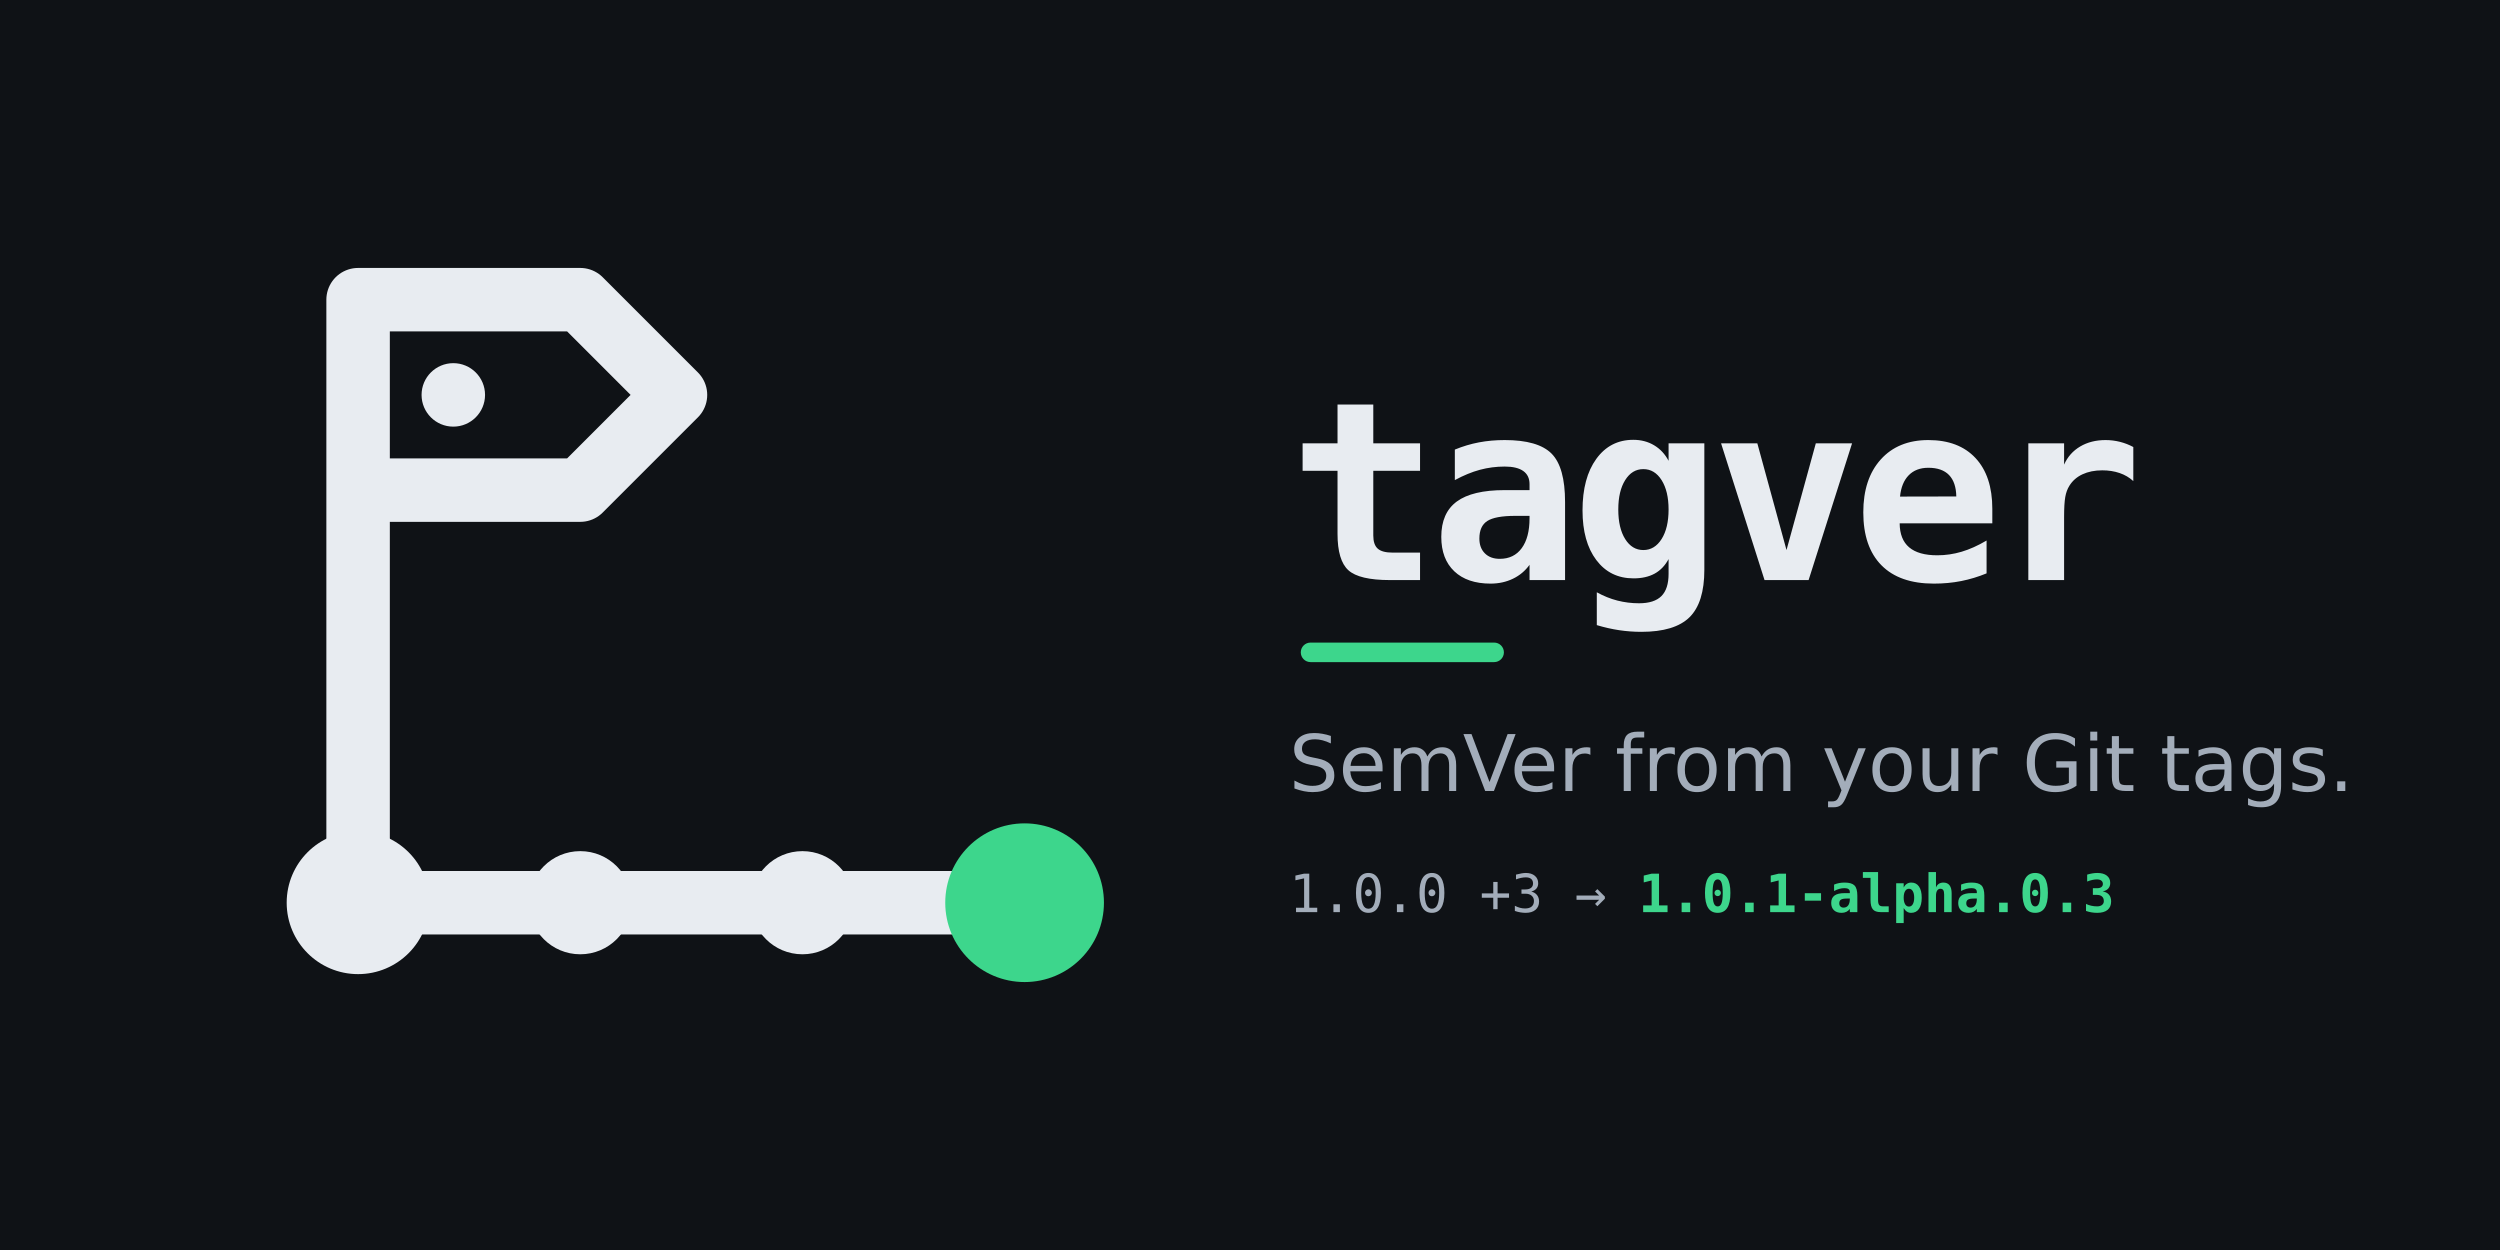
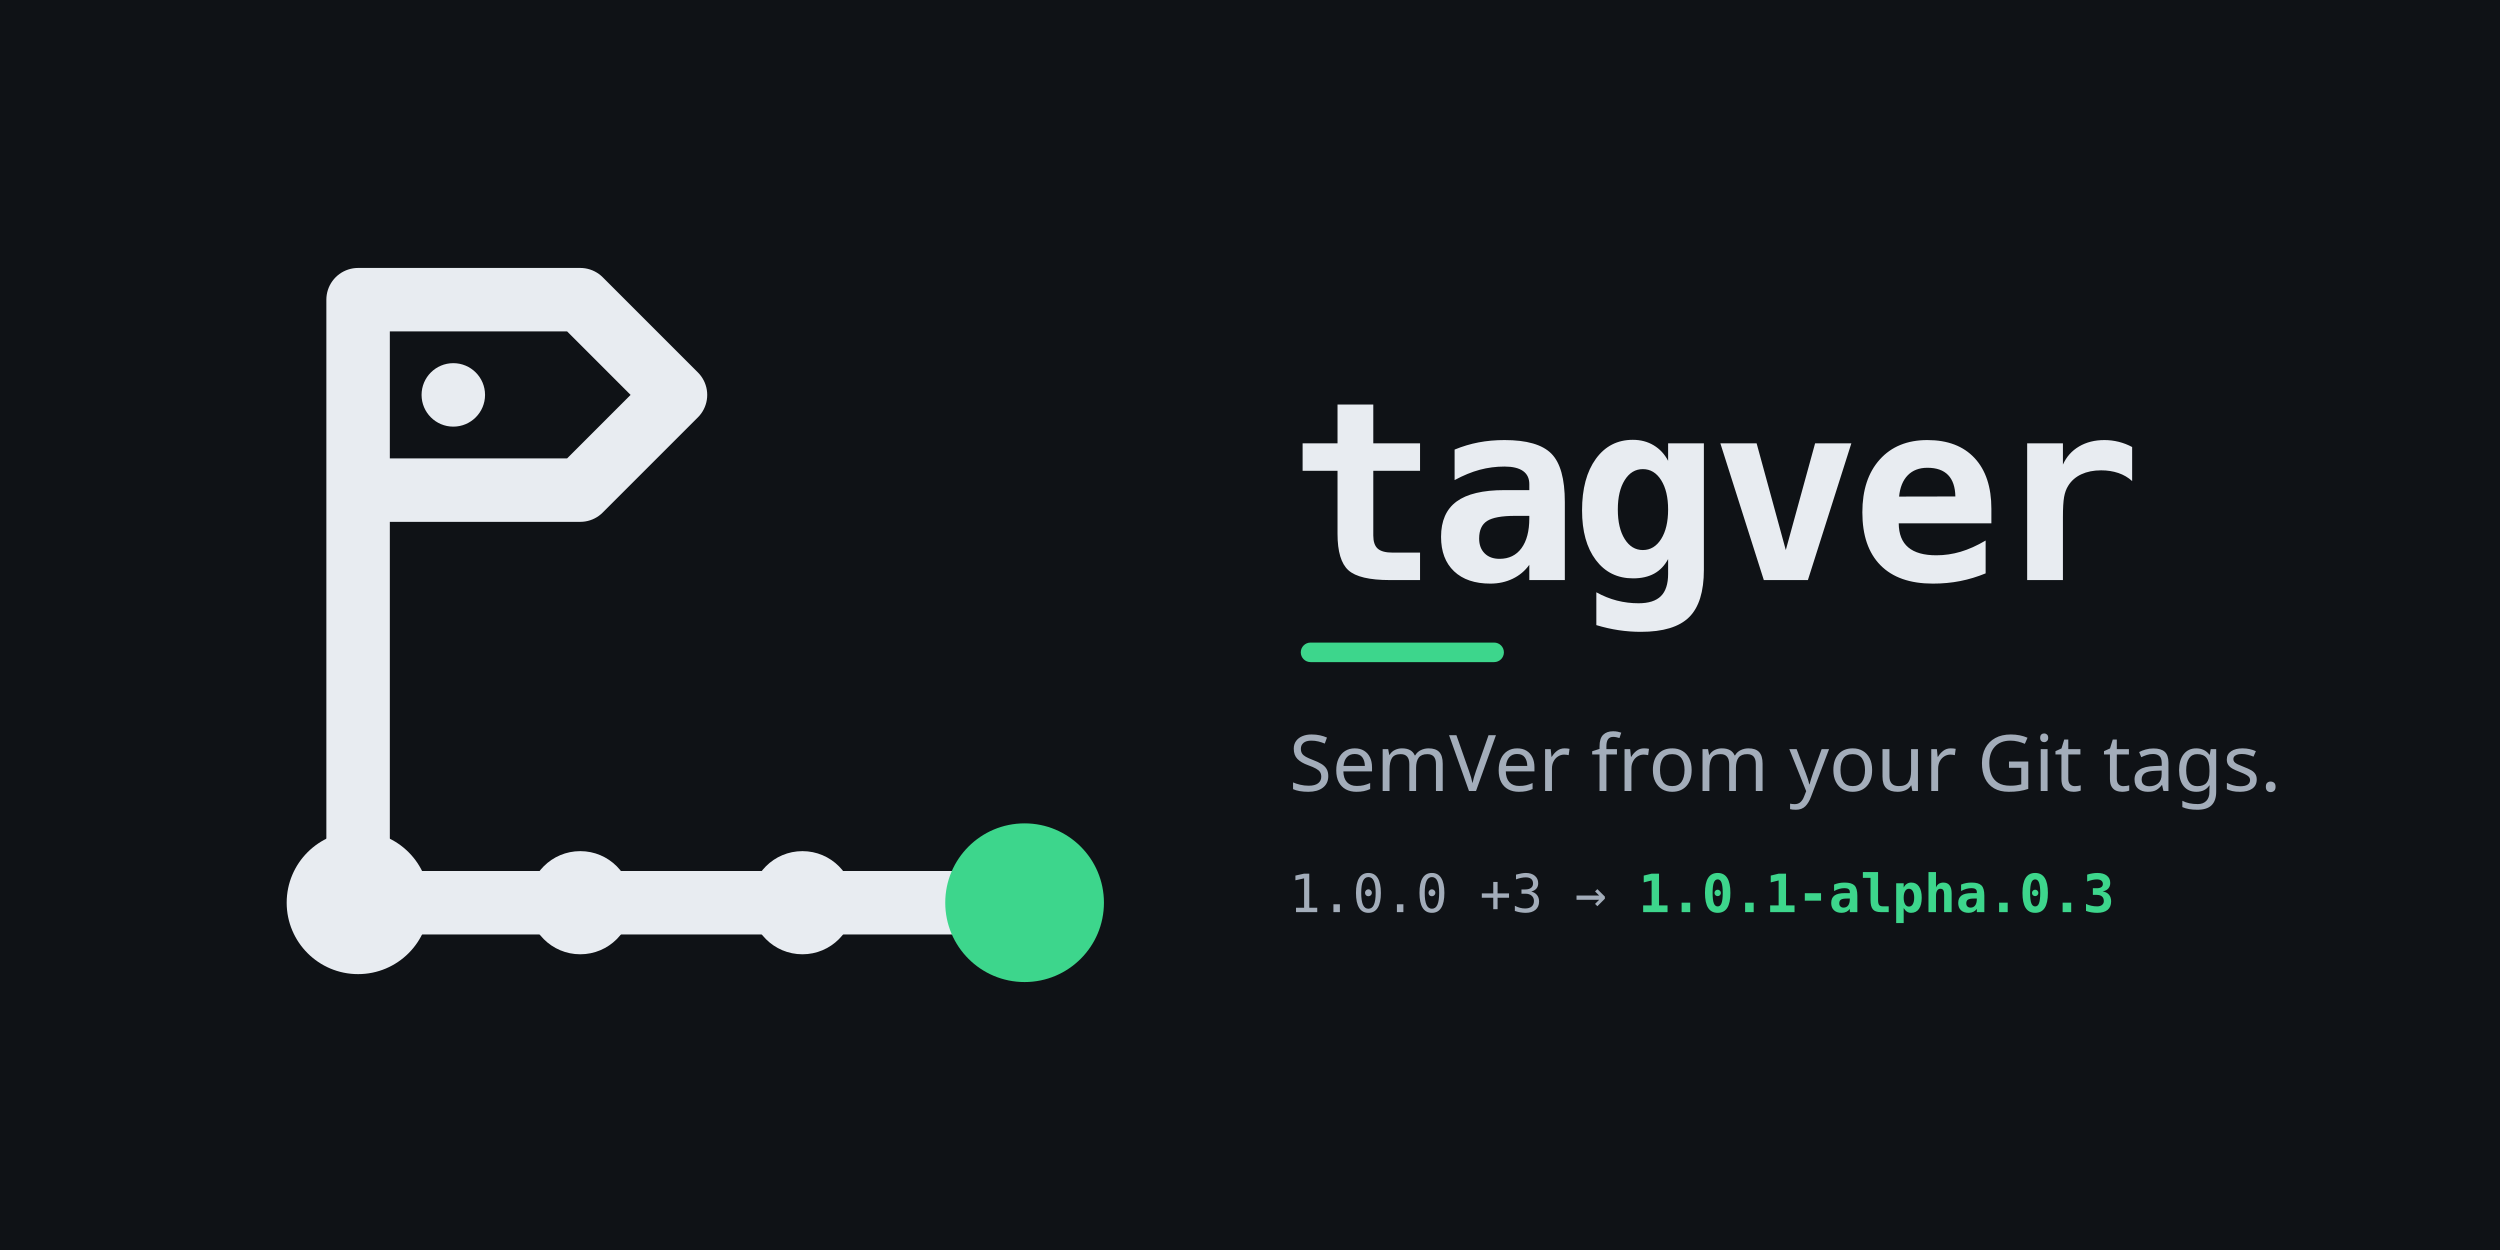
<svg xmlns="http://www.w3.org/2000/svg" viewBox="0 0 1280 640" width="1280" height="640">
  <rect width="1280" height="640" fill="#0F1216" />
  <g transform="translate(40 5)">
    <svg x="56" y="55" width="520" height="520" viewBox="0 0 1024 1024">
      <g transform="translate(-4 -24)">
        <g fill="none" stroke="#E8ECF1" stroke-width="64" stroke-linecap="round" stroke-linejoin="round">
          <path d="M176 816V208H400L496 304L400 400H176" />
          <path d="M176 816H848" />
        </g>
        <g fill="#E8ECF1">
          <circle cx="272" cy="304" r="32" />
          <circle cx="176" cy="816" r="72" />
          <circle cx="400" cy="816" r="52" />
          <circle cx="624" cy="816" r="52" />
        </g>
        <circle cx="848" cy="816" r="80" fill="#3DD68C" />
      </g>
    </svg>
-     <g font-family="Geist Mono, Geist Mono Variable, DejaVu Sans Mono, monospace">
-       <text x="620" y="292" font-size="128" font-weight="600" letter-spacing="-5" fill="#E8ECF1">tagver</text>
-       <rect x="626" y="324" width="104" height="10" rx="5" fill="#3DD68C" />
-     </g>
-     <text x="620" y="400" font-family="Geist, Geist Variable, DejaVu Sans, sans-serif" font-size="40" font-weight="500" fill="#A3ADBA">SemVer from your Git tags.</text>
-     <text x="620" y="462" font-family="Geist Mono, Geist Mono Variable, DejaVu Sans Mono, monospace" font-size="27" fill="#A3ADBA">1.0.0 +3 → <tspan fill="#3DD68C" font-weight="600">1.0.1-alpha.0.3</tspan>
+     <text x="620" y="292" font-family="Geist Mono, monospace" font-size="128" font-weight="600" letter-spacing="-5.12" fill="#E8ECF1">tagver</text>
+     <rect x="626" y="324" width="104" height="10" rx="5" fill="#3DD68C" />
+     <text x="620" y="400" font-family="Geist, sans-serif" font-size="40" font-weight="500" fill="#A3ADBA">SemVer from your Git tags.</text>
+     <text x="620" y="462" font-family="Geist Mono, monospace" font-size="27" font-weight="400" fill="#A3ADBA">1.0.0 +3 → <tspan font-weight="600" fill="#3DD68C">1.0.1-alpha.0.3</tspan>
    </text>
  </g>
</svg>
